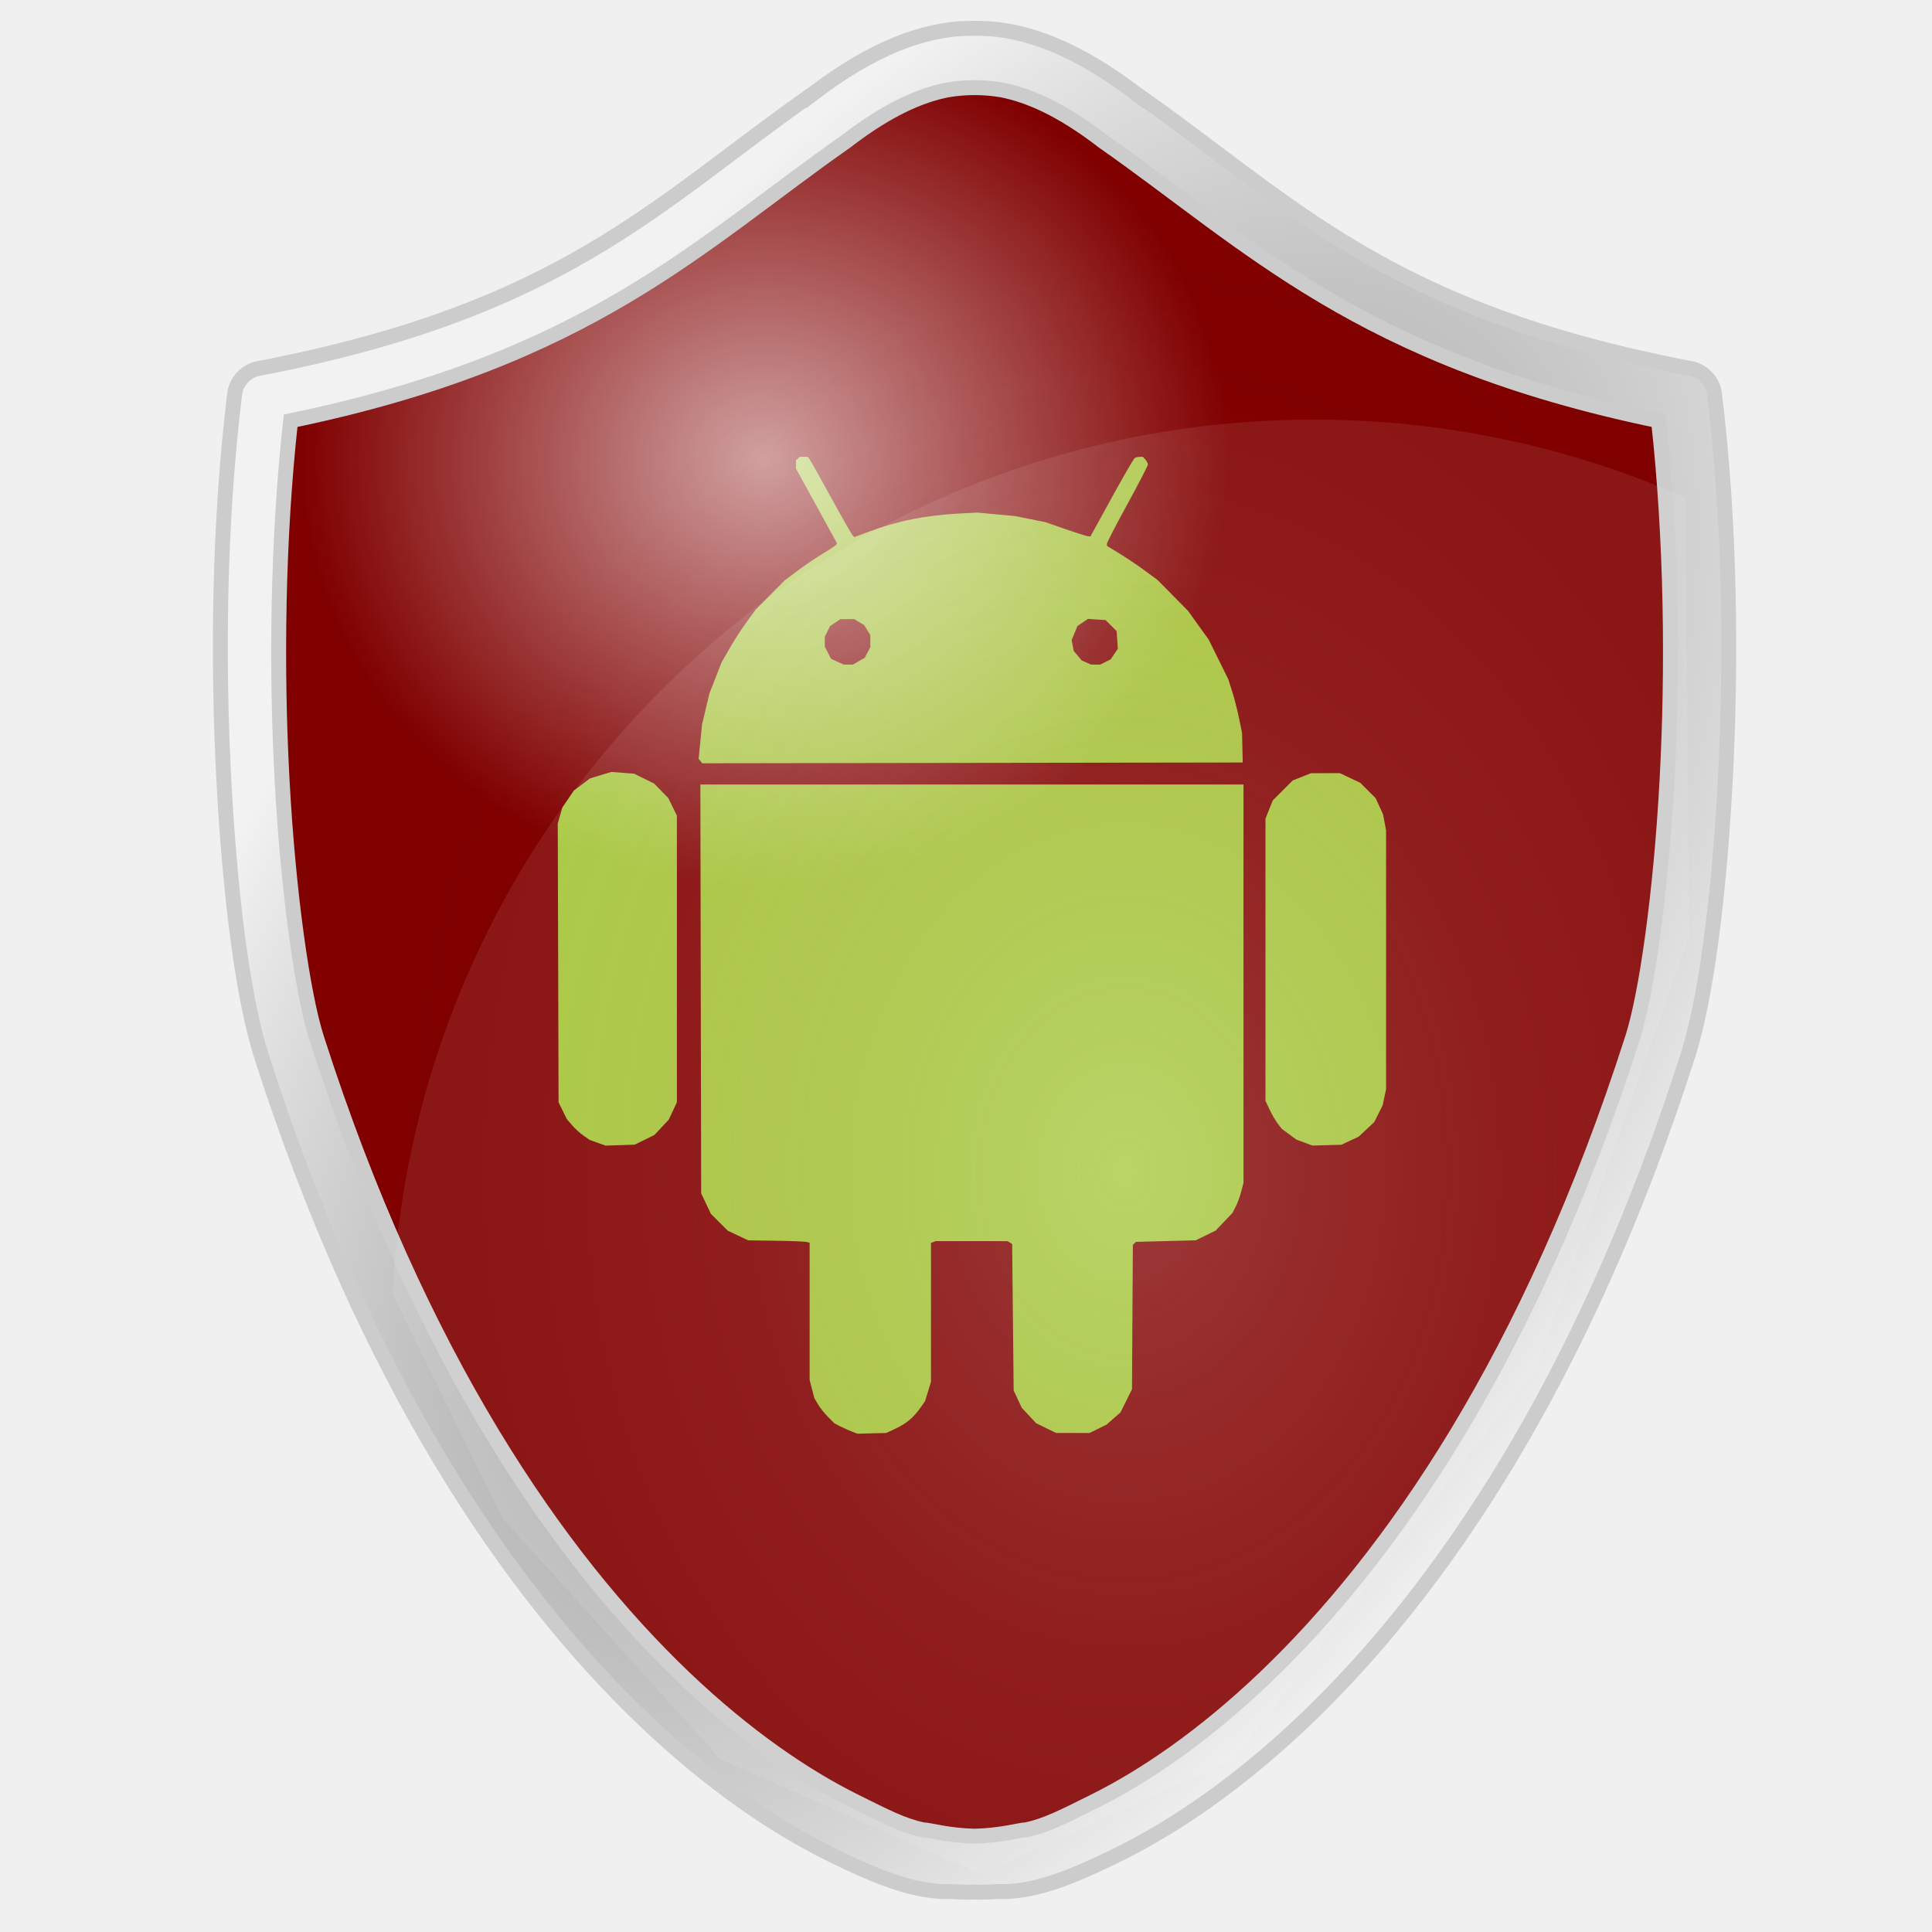
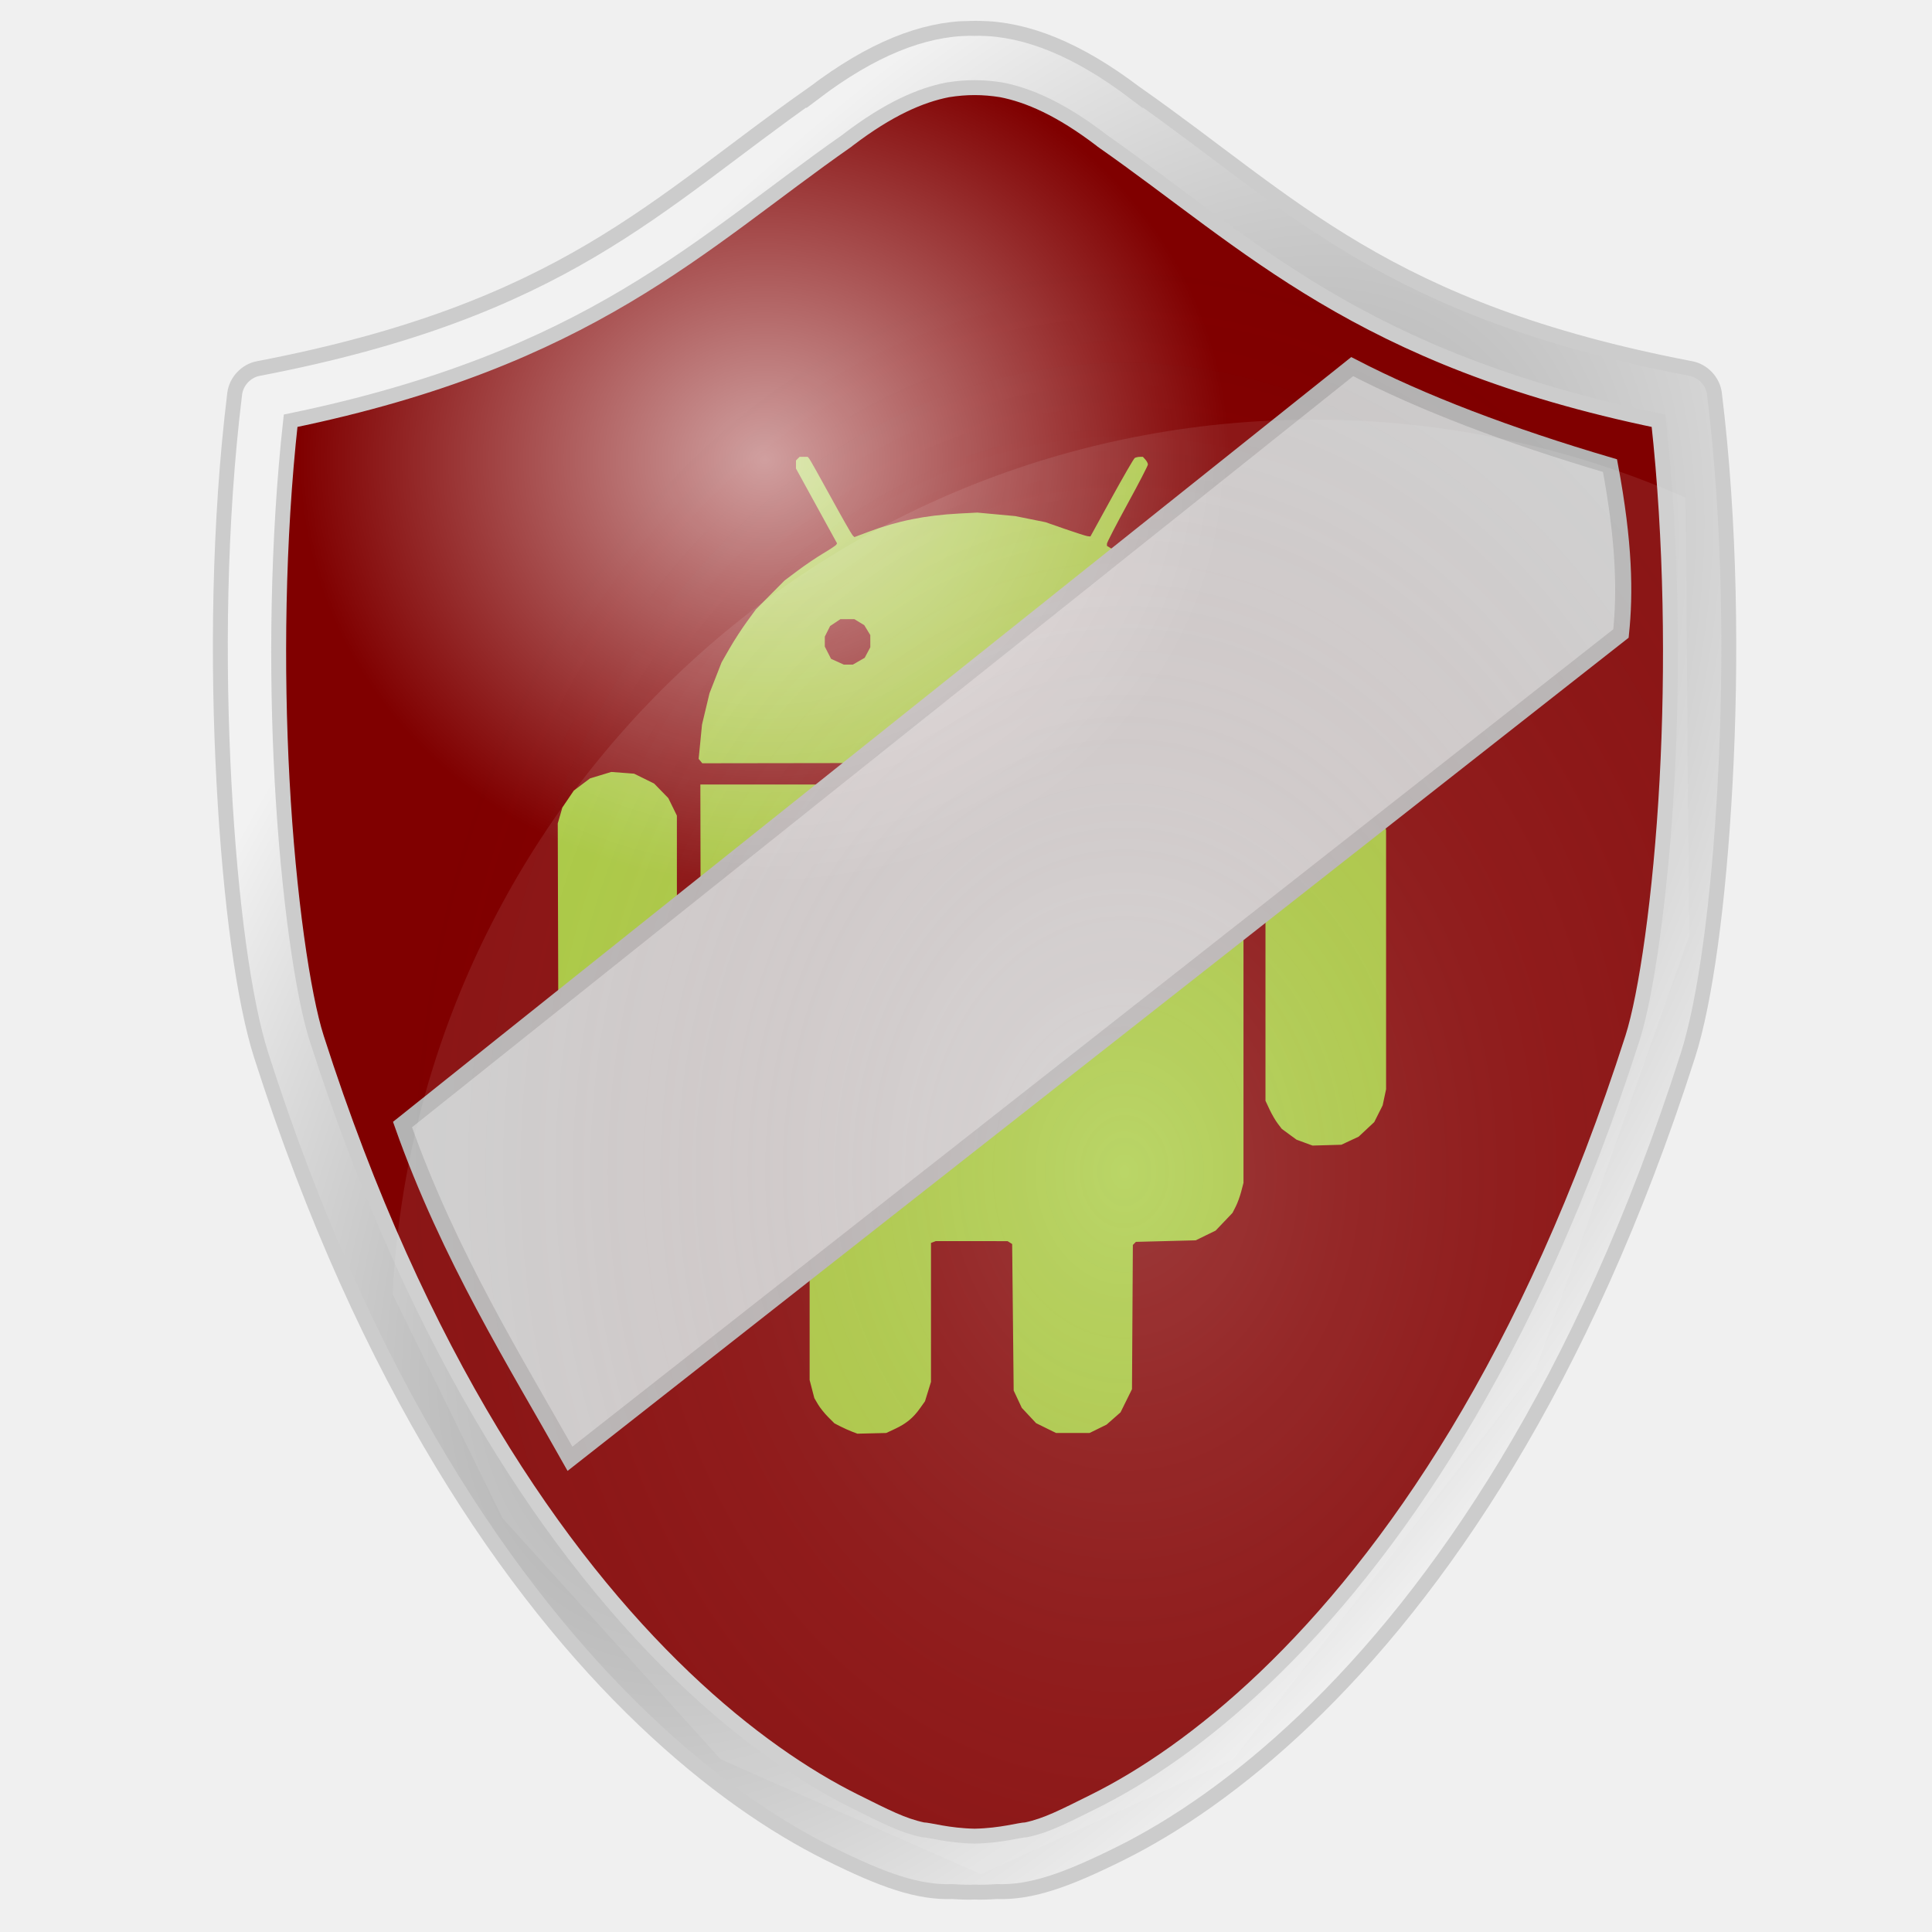
<svg xmlns="http://www.w3.org/2000/svg" xmlns:xlink="http://www.w3.org/1999/xlink" version="1.1" width="768" height="768" id="svg2">
  <defs id="defs6">
    <linearGradient id="linearGradient4300">
      <stop id="stop4302" style="stop-color:#ececec;stop-opacity:1" offset="0" />
      <stop id="stop4304" style="stop-color:#ececec;stop-opacity:0" offset="1" />
    </linearGradient>
    <linearGradient id="linearGradient4265">
      <stop id="stop4267" style="stop-color:#ffffff;stop-opacity:0.161" offset="0" />
      <stop id="stop4269" style="stop-color:#aa0000;stop-opacity:0" offset="1" />
    </linearGradient>
    <linearGradient id="linearGradient4255">
      <stop id="stop4257" style="stop-color:#ffffff;stop-opacity:0.632" offset="0" />
      <stop id="stop4259" style="stop-color:#ffffff;stop-opacity:0" offset="1" />
    </linearGradient>
    <linearGradient id="linearGradient4212">
      <stop id="stop4214" style="stop-color:#808080;stop-opacity:1" offset="0" />
      <stop id="stop4216" style="stop-color:#f2f2f2;stop-opacity:1" offset="1" />
    </linearGradient>
    <linearGradient id="linearGradient4178">
      <stop id="stop4180" style="stop-color:#060000;stop-opacity:1" offset="0" />
      <stop id="stop4184" style="stop-color:#5c5959;stop-opacity:0.498" offset="0.5" />
      <stop id="stop4182" style="stop-color:#b3b3b3;stop-opacity:0" offset="1" />
    </linearGradient>
    <radialGradient cx="808.825" cy="502.82" r="153.284" fx="808.825" fy="502.82" id="radialGradient4218" xlink:href="#linearGradient4212" gradientUnits="userSpaceOnUse" gradientTransform="matrix(1.044547,-1.476428,0.7737213,0.5473944,-385.1565,1337.801)" />
    <radialGradient cx="804.975" cy="333.61" r="144.43" fx="804.975" fy="333.61" id="radialGradient4261" xlink:href="#linearGradient4255" gradientUnits="userSpaceOnUse" gradientTransform="matrix(0.6479997,0,0,0.5946666,282.1794,112.4429)" />
    <radialGradient cx="876.211" cy="445.348" r="144.43" fx="876.211" fy="445.348" id="radialGradient4271" xlink:href="#linearGradient4265" gradientUnits="userSpaceOnUse" gradientTransform="matrix(1,0,0,1.266667,0,-110.0024)" />
    <radialGradient cx="804.975" cy="333.61" r="144.43" fx="804.975" fy="333.61" id="radialGradient4280" xlink:href="#linearGradient4255" gradientUnits="userSpaceOnUse" gradientTransform="matrix(0.6479997,0,0,0.5946666,282.1794,112.4429)" />
    <radialGradient cx="876.211" cy="445.348" r="144.43" fx="876.211" fy="445.348" id="radialGradient4282" xlink:href="#linearGradient4265" gradientUnits="userSpaceOnUse" gradientTransform="matrix(1,0,0,1.266667,0,-110.0024)" />
    <radialGradient cx="808.825" cy="502.82" r="153.284" fx="808.825" fy="502.82" id="radialGradient4284" xlink:href="#linearGradient4212" gradientUnits="userSpaceOnUse" gradientTransform="matrix(1.044547,-1.476428,0.7737213,0.5473944,-385.1565,1337.801)" />
    <radialGradient cx="429.34" cy="417.403" r="58.297" fx="429.34" fy="417.403" id="radialGradient4306" xlink:href="#linearGradient4300" gradientUnits="userSpaceOnUse" gradientTransform="matrix(4.195195,-0.0837936,0.05627016,2.81721,-1395.314,-722.5335)" />
    <radialGradient cx="562.602" cy="417.57" r="87.451" fx="562.602" fy="417.57" id="radialGradient4308" xlink:href="#linearGradient4300" gradientUnits="userSpaceOnUse" gradientTransform="matrix(2.656645,0.0221311,-0.01843211,2.212612,-924.3345,-518.8013)" />
    <radialGradient cx="804.975" cy="333.61" r="144.43" fx="804.975" fy="333.61" id="radialGradient5560" xlink:href="#linearGradient4255" gradientUnits="userSpaceOnUse" gradientTransform="matrix(0.6479997,0,0,0.5946666,282.1794,112.4429)" />
    <radialGradient cx="876.211" cy="445.348" r="144.43" fx="876.211" fy="445.348" id="radialGradient5562" xlink:href="#linearGradient4265" gradientUnits="userSpaceOnUse" gradientTransform="matrix(1,0,0,1.266667,0,-110.0024)" />
    <radialGradient cx="808.825" cy="502.82" r="153.284" fx="808.825" fy="502.82" id="radialGradient5564" xlink:href="#linearGradient4212" gradientUnits="userSpaceOnUse" gradientTransform="matrix(1.044547,-1.476428,0.7737213,0.5473944,-385.1565,1337.801)" />
    <radialGradient cx="804.975" cy="333.61" r="144.43" fx="804.975" fy="333.61" id="radialGradient5578" xlink:href="#linearGradient4255" gradientUnits="userSpaceOnUse" gradientTransform="matrix(0.6479997,0,0,0.5946666,282.1794,112.4429)" />
    <radialGradient cx="876.211" cy="445.348" r="144.43" fx="876.211" fy="445.348" id="radialGradient5580" xlink:href="#linearGradient4265" gradientUnits="userSpaceOnUse" gradientTransform="matrix(1,0,0,1.266667,0,-110.0024)" />
    <radialGradient cx="808.825" cy="502.82" r="153.284" fx="808.825" fy="502.82" id="radialGradient5582" xlink:href="#linearGradient4212" gradientUnits="userSpaceOnUse" gradientTransform="matrix(1.044547,-1.476428,0.7737213,0.5473944,-385.1565,1337.801)" />
    <radialGradient cx="808.825" cy="502.82" r="153.284" fx="808.825" fy="502.82" id="radialGradient5586" xlink:href="#linearGradient4212" gradientUnits="userSpaceOnUse" gradientTransform="matrix(2.063275,-2.916361,1.528317,1.081258,-2044.567,2211.327)" />
    <radialGradient cx="876.211" cy="445.348" r="144.43" fx="876.211" fy="445.348" id="radialGradient5589" xlink:href="#linearGradient4265" gradientUnits="userSpaceOnUse" gradientTransform="matrix(1.975282,0,0,2.502023,-1283.775,-648.4921)" />
    <radialGradient cx="804.975" cy="333.61" r="144.43" fx="804.975" fy="333.61" id="radialGradient5592" xlink:href="#linearGradient4255" gradientUnits="userSpaceOnUse" gradientTransform="matrix(1.279982,0,0,1.174634,-726.391,-209.1001)" />
  </defs>
  <path d="m 106.922,157.665 63.905,-18.259 48.69,-19.78 57.819,-33.474 48.69,-38.039 36.517,-24.345 44.125,-1.522 39.56,24.345 76.077,56.297 88.25,45.646 59.34,21.302 1.522,202.366 L 610.555,544.138 490.352,699.336 389.93,744.983 286.465,699.336 199.736,603.479 125.18,451.324 100.835,277.867 z" id="path4224" style="fill:#800000;fill-opacity:1;stroke:none" />
  <path d="m 338.692,569.097 c -1.179,-0.449 -3.228,-1.37 -4.554,-2.047 l -2.41,-1.23 -2.571,-2.571 c -1.414,-1.414 -3.218,-3.675 -4.008,-5.024 l -1.437,-2.453 -0.936,-3.594 -0.936,-3.594 0,-27.299 0,-27.299 -1.357,-0.306 c -0.746,-0.168 -6.241,-0.377 -12.211,-0.464 l -10.854,-0.158 -4.085,-1.935 -4.085,-1.935 -3.327,-3.327 -3.327,-3.327 -1.935,-4.085 -1.935,-4.085 -0.159,-81.258 -0.159,-81.258 107.95,0 107.95,0 0,79.171 0,79.171 -0.902,3.462 c -0.496,1.904 -1.48,4.595 -2.186,5.979 l -1.284,2.518 -3.356,3.518 -3.356,3.518 -3.956,1.932 -3.956,1.932 -11.882,0.305 -11.882,0.305 -0.608,0.61 -0.608,0.61 -0.173,28.669 -0.173,28.669 -2.275,4.601 -2.275,4.602 -2.776,2.444 -2.776,2.444 -3.391,1.666 -3.391,1.666 -6.646,0 -6.646,0 -3.97,-1.955 -3.97,-1.955 -2.843,-3.04 -2.843,-3.04 -1.616,-3.448 -1.616,-3.448 -0.301,-29.118 -0.302,-29.118 -0.905,-0.571 -0.905,-0.571 -14.273,-0.009 -14.273,-0.009 -0.954,0.366 -0.954,0.366 0,27.611 0,27.611 -1.191,3.856 -1.191,3.856 -2.065,2.904 c -2.636,3.707 -5.455,6.018 -9.847,8.071 l -3.496,1.634 -5.729,0.14 -5.729,0.14 -2.144,-0.817 z m -101.095,-114.817 -3.136,-1.117 -2.499,-1.732 c -1.375,-0.953 -3.431,-2.82 -4.57,-4.151 l -2.07,-2.419 -1.641,-3.339 -1.641,-3.339 -0.163,-55.432 -0.163,-55.432 0.915,-3.149 0.915,-3.149 2.265,-3.369 2.264,-3.369 3.227,-2.425 3.227,-2.425 4.233,-1.286 4.233,-1.286 4.535,0.343 4.535,0.343 3.979,1.959 3.979,1.959 2.821,2.896 2.821,2.896 1.706,3.477 1.706,3.477 0,56.986 0,56.986 -1.616,3.448 -1.616,3.448 -2.843,3.04 -2.843,3.04 -3.935,1.937 -3.935,1.937 -5.776,0.182 -5.776,0.182 -3.136,-1.117 z m 280.963,-0.072 -3.183,-1.173 -2.925,-2.147 -2.925,-2.147 -1.619,-2.122 c -0.89,-1.167 -2.348,-3.678 -3.24,-5.581 l -1.621,-3.459 0,-56.081 0,-56.081 1.452,-3.618 1.452,-3.618 3.975,-3.975 3.975,-3.975 3.618,-1.433 3.618,-1.433 5.729,-0.015 5.729,-0.015 4.065,1.921 4.065,1.921 3.058,3.058 3.058,3.058 1.466,3.201 1.466,3.201 0.608,3.204 0.608,3.204 0,51.447 0,51.447 -0.679,3.196 -0.679,3.196 -1.671,3.326 -1.671,3.326 -3.097,2.897 -3.097,2.897 -3.448,1.612 -3.448,1.612 -5.729,0.161 -5.729,0.16 -3.183,-1.173 z m -240.11,-151.671 -0.725,-0.873 0.669,-6.817 0.669,-6.817 1.486,-6.222 1.486,-6.222 2.401,-6.14 2.401,-6.14 3.179,-5.547 c 1.748,-3.051 4.807,-7.779 6.797,-10.507 l 3.618,-4.961 5.729,-5.774 5.729,-5.774 5.264,-3.948 c 2.895,-2.171 7.433,-5.238 10.084,-6.815 2.652,-1.577 4.976,-3.118 5.164,-3.423 l 0.343,-0.556 -8.167,-14.88 -8.167,-14.88 0,-1.598 0,-1.598 0.724,-0.724 0.724,-0.724 1.615,0 1.615,0 0.614,0.754 c 0.338,0.415 4.183,7.266 8.545,15.226 4.362,7.96 8.257,14.8 8.656,15.201 l 0.725,0.729 5.601,-2.106 c 11.453,-4.306 22.609,-6.556 36.008,-7.262 l 7.236,-0.381 7.527,0.695 7.527,0.695 6.041,1.216 6.041,1.216 7.839,2.729 c 4.312,1.501 8.328,2.778 8.926,2.838 l 1.087,0.109 8.441,-15.36 c 4.642,-8.448 8.766,-15.567 9.164,-15.82 0.398,-0.253 1.292,-0.464 1.987,-0.469 l 1.263,-0.009 0.998,1.103 c 0.549,0.607 0.998,1.485 0.998,1.953 0,0.468 -3.663,7.544 -8.141,15.726 -4.477,8.181 -8.141,15.266 -8.141,15.743 l 0,0.868 5.012,3.063 c 2.756,1.684 7.302,4.752 10.101,6.818 l 5.089,3.755 6.03,6.119 6.03,6.119 4.092,5.699 4.092,5.699 3.88,7.839 3.88,7.839 1.538,4.785 c 0.846,2.632 2.083,7.463 2.75,10.736 l 1.213,5.951 0.133,5.847 0.133,5.847 -107.414,0.152 -107.414,0.152 -0.725,-0.873 z m 62.925,-39.693 2.349,-1.347 1.118,-2.101 1.118,-2.101 -0.002,-2.422 -0.002,-2.422 -1.198,-1.965 -1.198,-1.965 -1.965,-1.198 -1.965,-1.198 -2.775,-0.002 -2.775,-0.002 -2.049,1.369 -2.049,1.369 -1.054,2.099 -1.054,2.099 -10e-4,1.984 -0.001,1.984 1.241,2.433 1.241,2.433 2.527,1.147 2.527,1.147 1.809,0.003 1.809,0.003 2.349,-1.347 z m 98.042,0.311 2.099,-1.054 1.422,-2.111 1.422,-2.111 -0.245,-3.498 -0.245,-3.498 -2.19,-2.19 -2.19,-2.19 -3.498,-0.245 -3.498,-0.245 -2.096,1.425 -2.096,1.425 -1.151,2.776 -1.15,2.776 0.406,2.167 0.406,2.167 1.604,1.907 1.604,1.907 1.839,0.801 1.839,0.801 1.809,0.023 1.809,0.023 2.099,-1.054 z" id="path2987" style="fill:#a4c939" />
+   <path style="fill:#cccccc;stroke:#b3b3b3;stroke-width:6.404;stroke-linecap:butt;stroke-linejoin:miter;stroke-opacity:1;stroke-miterlimit:4;stroke-dasharray:none" d="m 160.002,447.02 c 18.538,52.494 45.55,95.409 66.576,132.857 L 644.361,251.824 c 1.664,-15.963 1.446,-35.715 -4.363,-66.733 -40.348,-11.87 -74.662,-24.956 -102.483,-39.35 z" id="path3021" />
  <path d="m 106.922,157.665 63.905,-18.259 48.69,-19.78 57.819,-33.474 48.69,-38.039 36.517,-24.345 44.125,-1.522 39.56,24.345 76.077,56.297 88.25,45.646 59.34,21.302 1.522,202.366 L 610.555,544.138 490.352,699.336 389.93,744.983 286.465,699.336 199.736,603.479 125.18,451.324 100.835,277.867 z" id="path4253" style="fill:url(#radialGradient5592);fill-opacity:1;stroke:none" />
  <path d="m 106.922,157.665 63.905,-18.259 48.69,-19.78 57.819,-33.474 48.69,-38.039 36.517,-24.345 44.125,-1.522 39.56,24.345 76.077,56.297 88.25,45.646 59.34,21.302 1.522,202.366 L 610.555,544.138 490.352,699.336 389.93,744.983 286.465,699.336 199.736,603.479 125.18,451.324 100.835,277.867 z" id="path4263" style="fill:url(#radialGradient5589);fill-opacity:1;stroke:none" />
  <path d="m 385.399,11.266 c -18.554,0.22 -38.903,8.274 -61.913,25.74 l 0,-0.062 c -0.138,0.097 -0.232,0.212 -0.37,0.309 -62.271,43.618 -98.948,86.001 -220.491,109.258 -4.772,0.903 -8.725,5.118 -9.321,9.938 -6.332,51.512 -6.833,107.09 -4.259,154.813 2.574,47.722 7.935,86.853 14.815,108.332 41.733,130.285 99.177,213.491 152.097,264.009 26.46,25.259 51.753,42.36 73.456,53.147 21.703,10.788 35.557,15.65 49.259,15.185 3.142,0.211 6.673,0.328 8.765,0.185 2.098,0.138 5.581,0.024 8.704,-0.185 13.702,0.465 27.556,-4.397 49.259,-15.185 21.703,-10.788 46.996,-27.888 73.456,-53.147 52.919,-50.518 110.363,-133.723 152.097,-264.009 6.88,-21.479 12.241,-60.61 14.815,-108.332 2.574,-47.722 2.073,-103.301 -4.259,-154.813 -0.596,-4.82 -4.549,-9.035 -9.321,-9.938 C 550.642,123.254 513.965,80.872 451.694,37.254 c -0.138,-0.097 -0.232,-0.212 -0.37,-0.309 l 0,0.062 c -23.009,-17.467 -43.359,-25.521 -61.913,-25.74 -1.377,0.07 -2.734,0.041 -4.012,0 z m 12.654,24.444 c 10.784,2.1 23.523,7.592 39.629,19.876 0.121,0.105 0.245,0.208 0.37,0.309 58.715,41.057 102.055,86.722 221.232,111.357 5.237,47.498 5.775,98.64 3.395,142.776 -2.512,46.582 -8.38,85.91 -13.704,102.529 -40.725,127.136 -96.304,206.772 -146.109,254.318 -24.903,23.773 -48.392,39.5 -67.777,49.135 -12.352,6.14 -19.058,9.651 -27.098,11.358 -2.608,0.037 -9.815,2.307 -20.555,2.531 -10.755,-0.22 -18.007,-2.493 -20.617,-2.531 -8.041,-1.706 -14.746,-5.218 -27.098,-11.358 -19.385,-9.635 -42.874,-25.362 -67.777,-49.135 -49.806,-47.546 -105.384,-127.181 -146.109,-254.318 -5.323,-16.619 -11.191,-55.948 -13.704,-102.529 -2.38,-44.136 -1.842,-95.278 3.395,-142.776 119.177,-24.635 162.517,-70.299 221.232,-111.357 0.126,-0.1 0.249,-0.203 0.37,-0.309 16.106,-12.284 28.845,-17.776 39.629,-19.876 7.392,-1.173 13.994,-1.164 21.296,0 z" id="path3358" style="font-size:medium;font-style:normal;font-variant:normal;font-weight:normal;font-stretch:normal;text-indent:0;text-align:start;text-decoration:none;line-height:normal;letter-spacing:normal;word-spacing:normal;text-transform:none;direction:ltr;block-progression:tb;writing-mode:lr-tb;text-anchor:start;baseline-shift:baseline;color:#000000;fill:url(#radialGradient5586);fill-opacity:1;stroke:#cccccc;stroke-width:5.926;stroke-miterlimit:4;stroke-dasharray:none;marker:none;visibility:visible;display:inline;overflow:visible;enable-background:accumulate;font-family:Sans;-inkscape-font-specification:Sans" />
  <path d="m 522.312,166.81 c -196.128,0 -356.316,153.986 -366.23,347.65 l 43.641,89.011 86.727,95.863 103.455,45.678 100.431,-45.678 120.245,-155.183 60.863,-171.973 -1.358,-174.319 c -45.21,-19.933 -95.193,-31.049 -147.776,-31.049 z" id="path4249" style="opacity:0.089;fill:#ffffff;fill-opacity:1;stroke:none" />
</svg>
